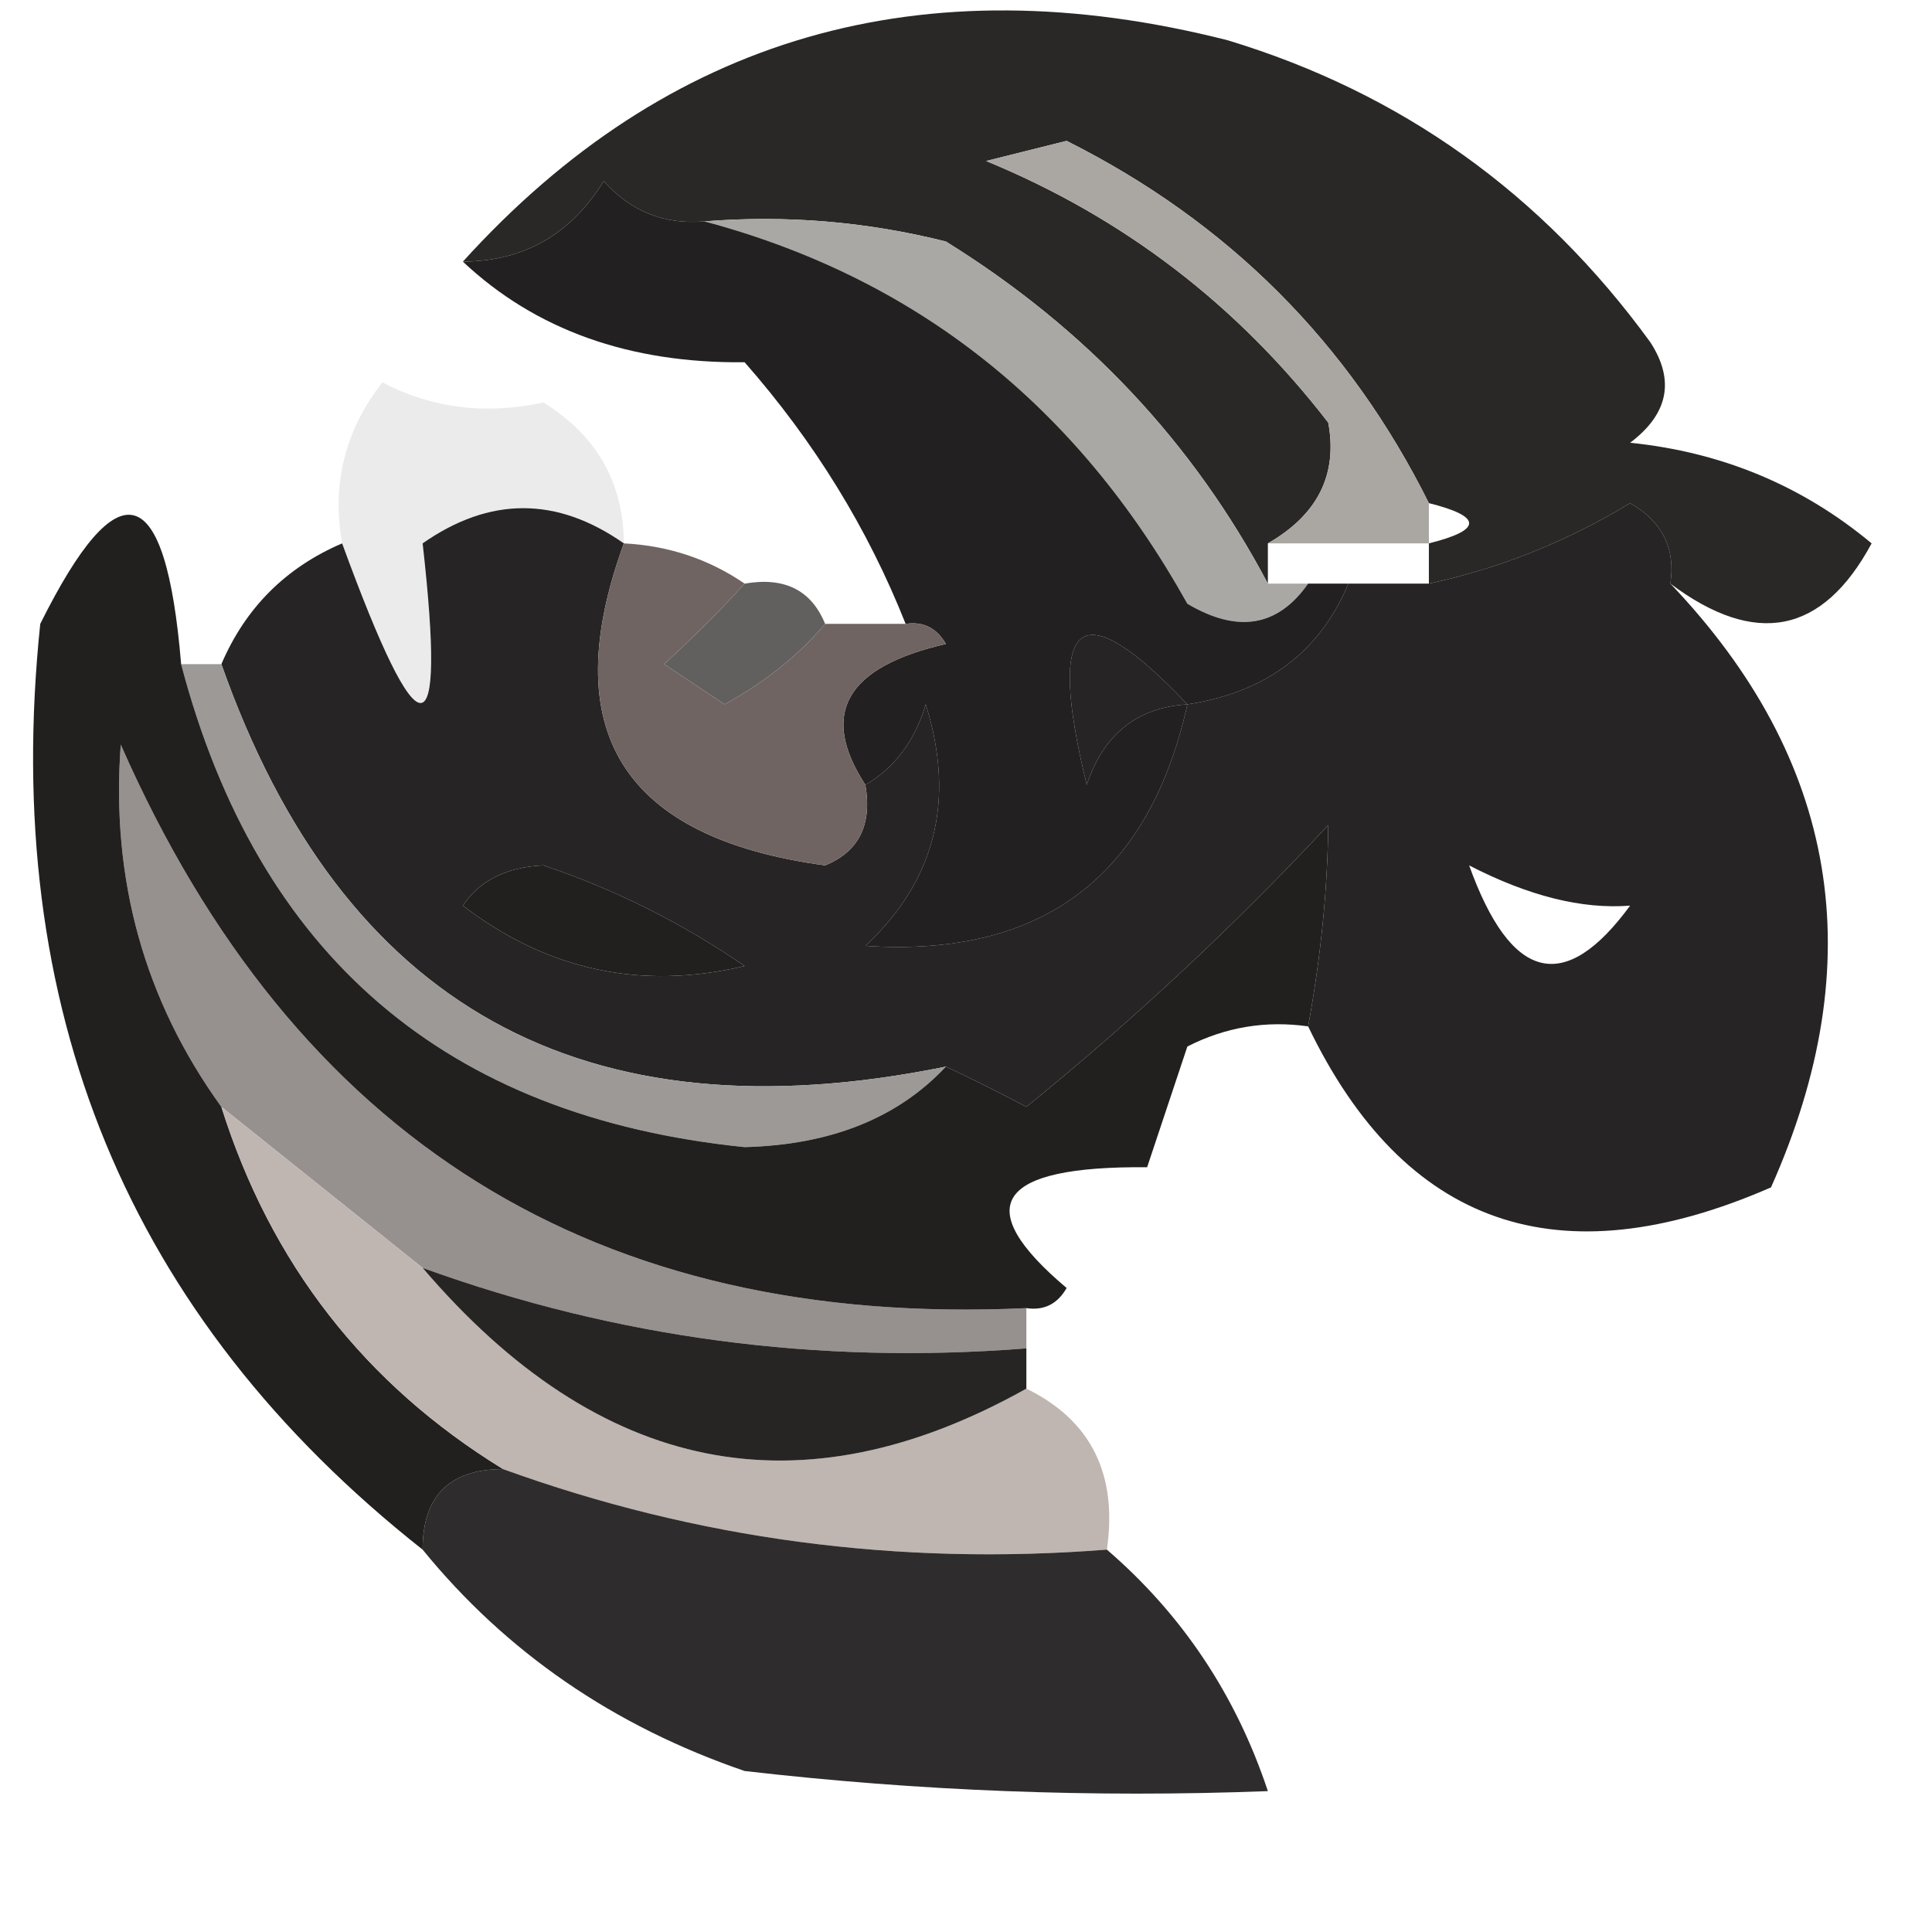
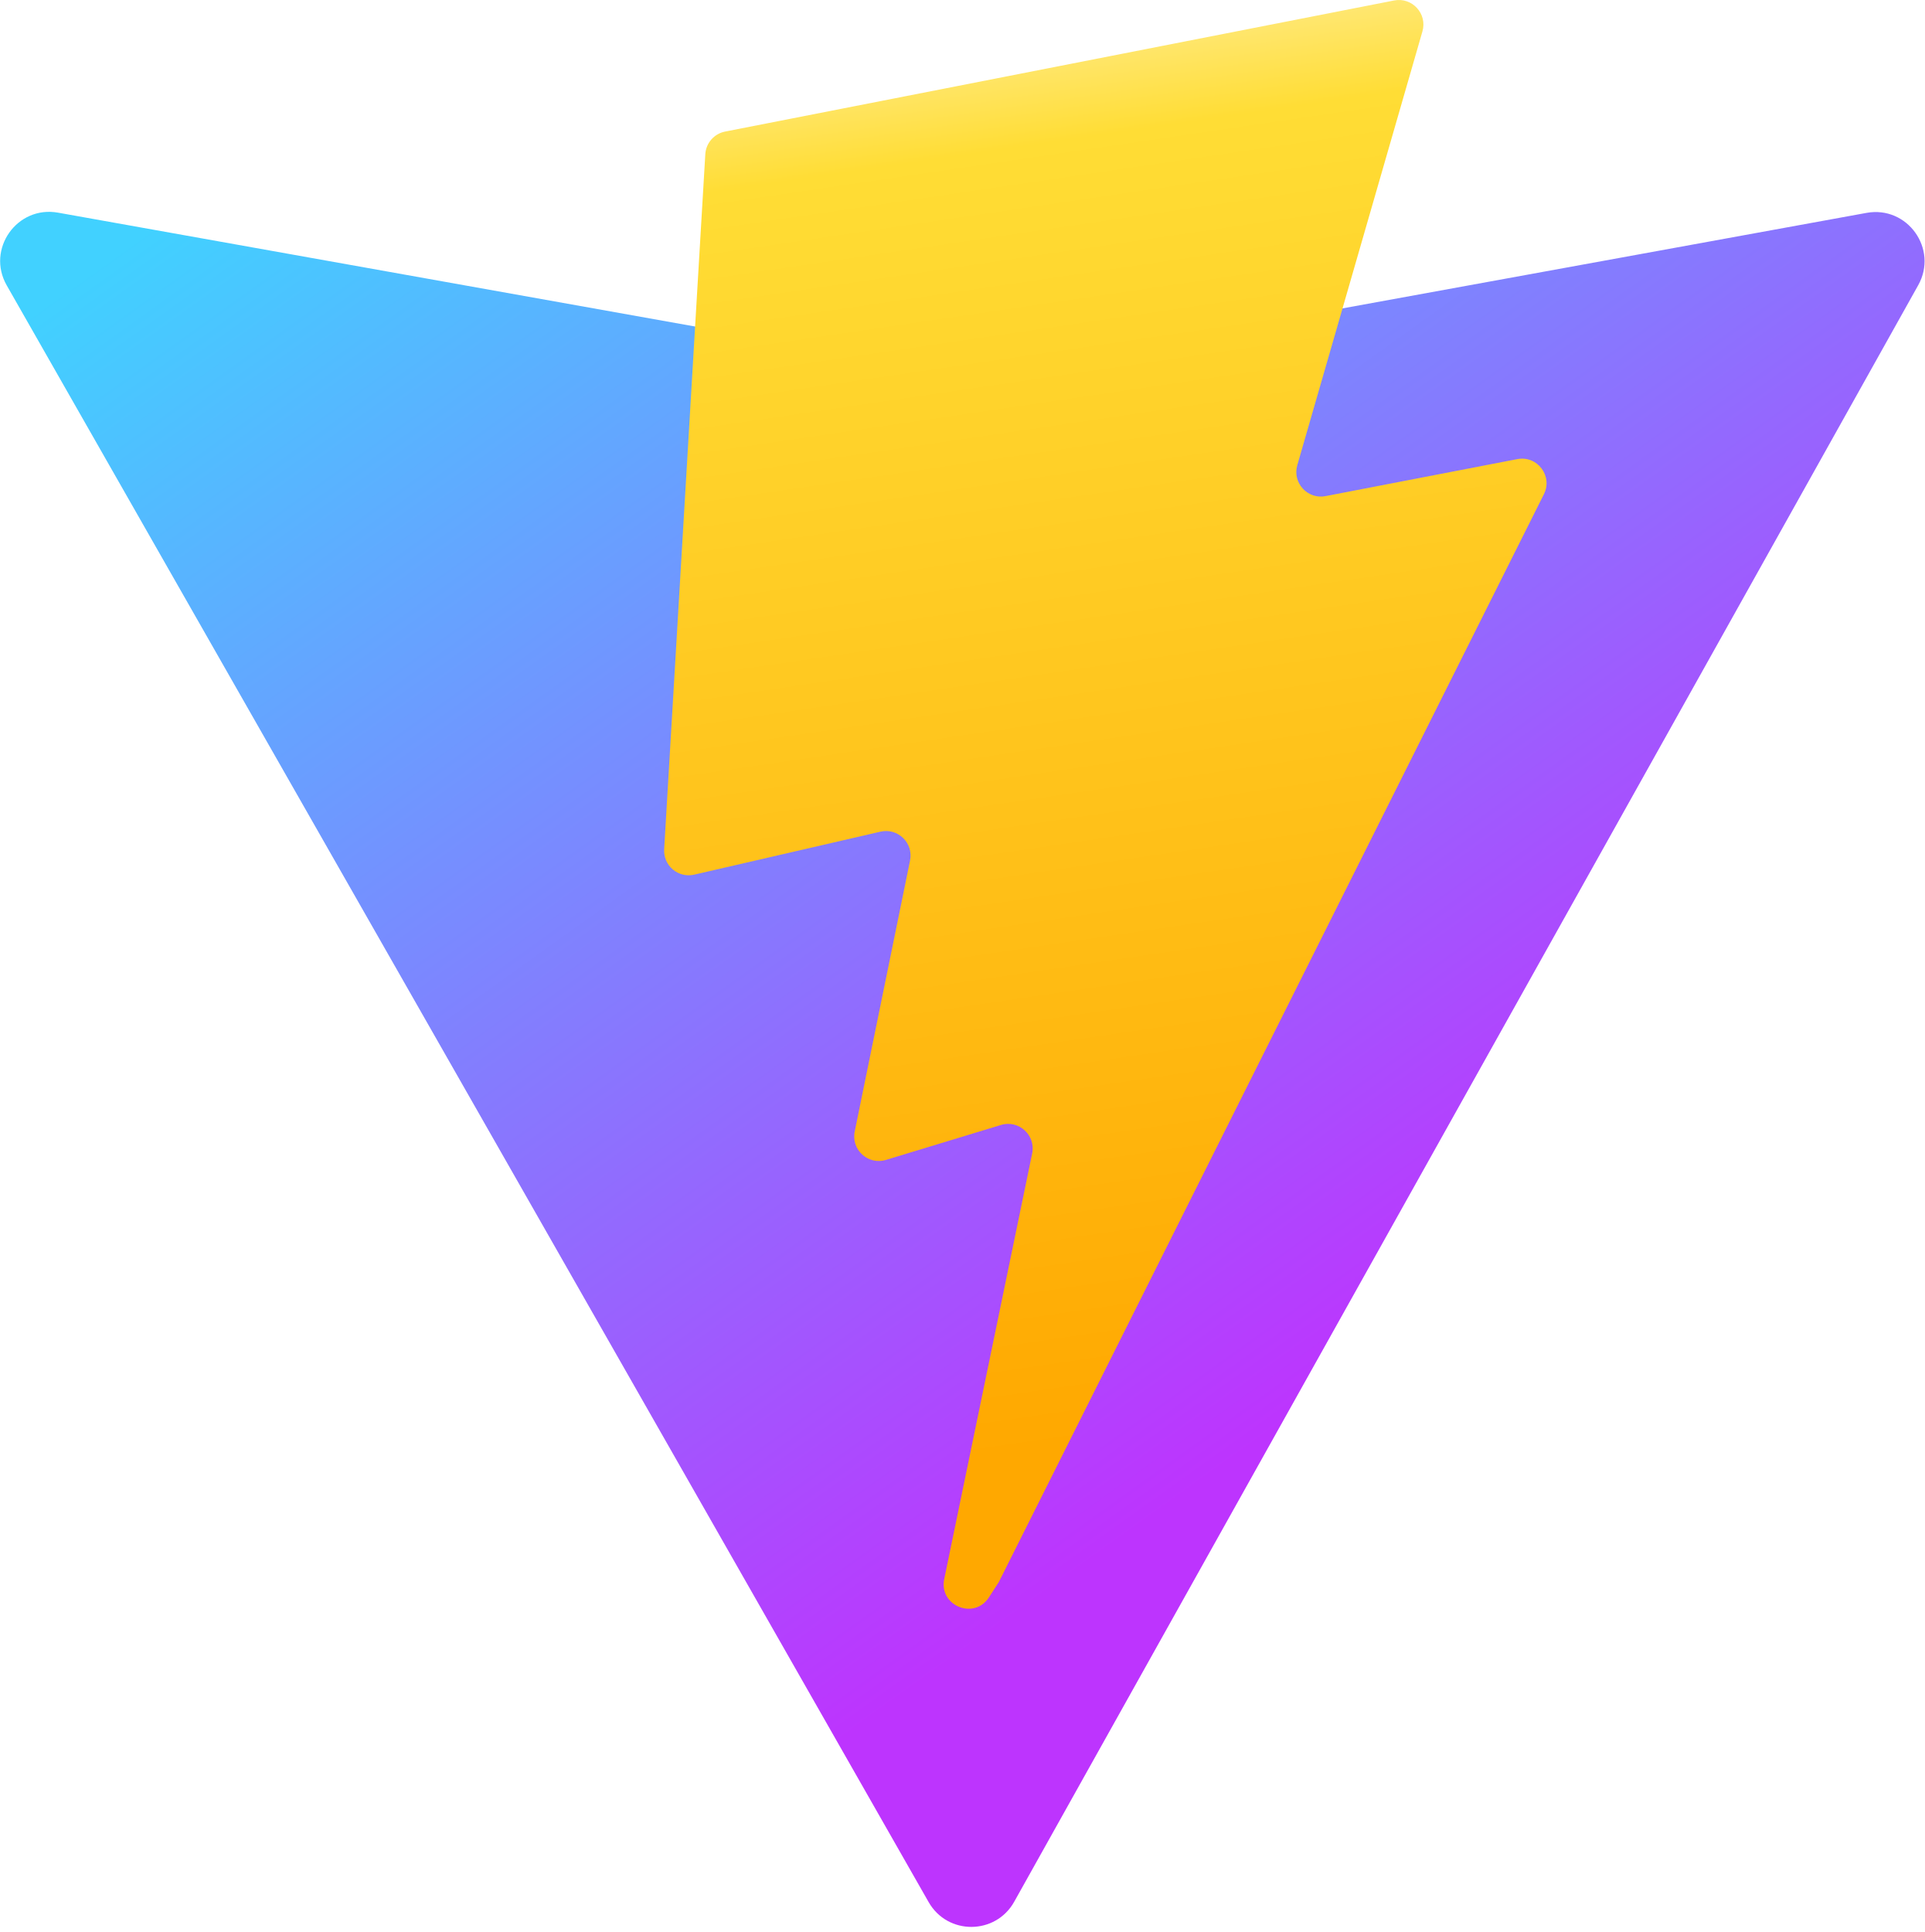
- <svg xmlns="http://www.w3.org/2000/svg" version="1.1" width="48px" height="48px" style="shape-rendering:geometricPrecision; text-rendering:geometricPrecision; image-rendering:optimizeQuality; fill-rule:evenodd; clip-rule:evenodd">
-   <g>
-     <path style="opacity:0.975" fill="#242321" d="M 41.5,14.5 C 41.631,13.624 41.297,12.957 40.5,12.5C 38.925,13.457 37.258,14.123 35.5,14.5C 35.5,14.167 35.5,13.833 35.5,13.5C 36.833,13.167 36.833,12.833 35.5,12.5C 33.514,8.514 30.514,5.514 26.5,3.5C 25.833,3.667 25.167,3.833 24.5,4C 27.902,5.4 30.736,7.567 33,10.5C 33.239,11.788 32.739,12.788 31.5,13.5C 31.5,13.833 31.5,14.167 31.5,14.5C 29.642,10.99 26.976,8.156 23.5,6C 21.527,5.505 19.527,5.338 17.5,5.5C 16.504,5.586 15.671,5.252 15,4.5C 14.184,5.823 13.017,6.489 11.5,6.5C 16.57,0.905 22.903,-0.928 30.5,1C 34.813,2.306 38.313,4.806 41,8.5C 41.617,9.449 41.451,10.283 40.5,11C 42.78,11.233 44.78,12.066 46.5,13.5C 45.286,15.754 43.619,16.087 41.5,14.5 Z" />
-   </g>
-   <g>
-     <path style="opacity:1" fill="#aaa7a2" d="M 35.5,12.5 C 35.5,12.833 35.5,13.167 35.5,13.5C 34.167,13.5 32.833,13.5 31.5,13.5C 32.739,12.788 33.239,11.788 33,10.5C 30.736,7.567 27.902,5.4 24.5,4C 25.167,3.833 25.833,3.667 26.5,3.5C 30.514,5.514 33.514,8.514 35.5,12.5 Z" />
-   </g>
-   <g>
-     <path style="opacity:1" fill="#aaa8a4" d="M 17.5,5.5 C 19.527,5.338 21.527,5.505 23.5,6C 26.976,8.156 29.642,10.99 31.5,14.5C 31.833,14.5 32.167,14.5 32.5,14.5C 31.749,15.573 30.749,15.74 29.5,15C 26.752,10.068 22.752,6.902 17.5,5.5 Z" />
-   </g>
-   <g>
-     <path style="opacity:0.984" fill="#1e1c1c" d="M 17.5,5.5 C 22.752,6.902 26.752,10.068 29.5,15C 30.749,15.74 31.749,15.573 32.5,14.5C 32.833,14.5 33.167,14.5 33.5,14.5C 32.789,16.201 31.455,17.201 29.5,17.5C 28.545,21.79 25.878,23.79 21.5,23.5C 23.243,21.874 23.743,19.874 23,17.5C 22.722,18.416 22.222,19.082 21.5,19.5C 20.35,17.733 21.017,16.567 23.5,16C 23.272,15.601 22.938,15.435 22.5,15.5C 21.565,13.139 20.232,10.972 18.5,9C 15.639,9.03 13.305,8.197 11.5,6.5C 13.017,6.489 14.184,5.823 15,4.5C 15.671,5.252 16.504,5.586 17.5,5.5 Z M 29.5,17.5 C 28.25,17.577 27.417,18.244 27,19.5C 25.979,15.325 26.813,14.659 29.5,17.5 Z" />
-   </g>
-   <g>
-     <path style="opacity:0.114" fill="#55514f" d="M 15.5,13.5 C 13.834,12.334 12.167,12.334 10.5,13.5C 11.098,18.788 10.431,18.788 8.5,13.5C 8.238,12.022 8.571,10.689 9.5,9.5C 10.732,10.145 12.065,10.311 13.5,10C 14.823,10.816 15.489,11.983 15.5,13.5 Z" />
-   </g>
-   <g>
-     <path style="opacity:0.94" fill="#181616" d="M 15.5,13.5 C 13.802,18.154 15.469,20.82 20.5,21.5C 20.328,22.492 20.662,23.158 21.5,23.5C 25.878,23.79 28.545,21.79 29.5,17.5C 31.455,17.201 32.789,16.201 33.5,14.5C 34.167,14.5 34.833,14.5 35.5,14.5C 37.258,14.123 38.925,13.457 40.5,12.5C 41.297,12.957 41.631,13.624 41.5,14.5C 45.675,18.88 46.508,23.88 44,29.5C 38.727,31.803 34.893,30.47 32.5,25.5C 32.815,23.774 32.981,22.108 33,20.5C 30.651,23.017 28.151,25.35 25.5,27.5C 24.817,27.137 24.15,26.804 23.5,26.5C 14.494,28.335 8.494,25.002 5.5,16.5C 6.1,15.1 7.1,14.1 8.5,13.5C 10.431,18.788 11.098,18.788 10.5,13.5C 12.167,12.334 13.834,12.334 15.5,13.5 Z M 29.5,17.5 C 26.813,14.659 25.979,15.325 27,19.5C 27.417,18.244 28.25,17.577 29.5,17.5 Z M 21.5,23.5 C 20.662,23.158 20.328,22.492 20.5,21.5C 21.338,21.158 21.672,20.492 21.5,19.5C 22.222,19.082 22.722,18.416 23,17.5C 23.743,19.874 23.243,21.874 21.5,23.5 Z M 36.5,21.5 C 37.975,22.262 39.309,22.595 40.5,22.5C 38.873,24.721 37.539,24.388 36.5,21.5 Z M 11.5,22.5 C 11.917,21.876 12.584,21.543 13.5,21.5C 15.266,22.091 16.933,22.924 18.5,24C 15.935,24.609 13.601,24.109 11.5,22.5 Z" />
-   </g>
-   <g>
-     <path style="opacity:0.639" fill="#0a0505" d="M 18.5,14.5 C 19.492,14.328 20.158,14.662 20.5,15.5C 19.844,16.278 19.011,16.944 18,17.5C 17.5,17.167 17,16.833 16.5,16.5C 17.243,15.818 17.909,15.152 18.5,14.5 Z" />
-   </g>
-   <g>
-     <path style="opacity:1" fill="#6f6461" d="M 15.5,13.5 C 16.609,13.557 17.609,13.89 18.5,14.5C 17.909,15.152 17.243,15.818 16.5,16.5C 17,16.833 17.5,17.167 18,17.5C 19.011,16.944 19.844,16.278 20.5,15.5C 21.167,15.5 21.833,15.5 22.5,15.5C 22.938,15.435 23.272,15.601 23.5,16C 21.017,16.567 20.35,17.733 21.5,19.5C 21.672,20.492 21.338,21.158 20.5,21.5C 15.469,20.82 13.802,18.154 15.5,13.5 Z" />
-   </g>
-   <g>
-     <path style="opacity:1" fill="#9d9997" d="M 4.5,16.5 C 4.833,16.5 5.167,16.5 5.5,16.5C 8.494,25.002 14.494,28.335 23.5,26.5C 22.306,27.777 20.64,28.444 18.5,28.5C 11.074,27.742 6.407,23.742 4.5,16.5 Z" />
-   </g>
-   <g>
-     <path style="opacity:1" fill="#96918f" d="M 25.5,32.5 C 25.5,32.833 25.5,33.167 25.5,33.5C 20.308,33.909 15.308,33.242 10.5,31.5C 8.833,30.167 7.167,28.833 5.5,27.5C 3.586,24.849 2.753,21.849 3,18.5C 7.324,28.333 14.824,32.999 25.5,32.5 Z" />
-   </g>
-   <g>
-     <path style="opacity:0.998" fill="#22201f" d="M 4.5,16.5 C 6.407,23.742 11.074,27.742 18.5,28.5C 20.64,28.444 22.306,27.777 23.5,26.5C 24.15,26.804 24.817,27.137 25.5,27.5C 28.151,25.35 30.651,23.017 33,20.5C 32.981,22.108 32.815,23.774 32.5,25.5C 31.448,25.351 30.448,25.517 29.5,26C 29.167,27 28.833,28 28.5,29C 24.755,28.965 24.088,29.965 26.5,32C 26.272,32.399 25.938,32.565 25.5,32.5C 14.824,32.999 7.324,28.333 3,18.5C 2.753,21.849 3.586,24.849 5.5,27.5C 6.725,31.388 9.059,34.388 12.5,36.5C 11.167,36.5 10.5,37.167 10.5,38.5C 3.172,32.713 0.006,25.047 1,15.5C 2.953,11.578 4.119,11.912 4.5,16.5 Z M 11.5,22.5 C 13.601,24.109 15.935,24.609 18.5,24C 16.933,22.924 15.266,22.091 13.5,21.5C 12.584,21.543 11.917,21.876 11.5,22.5 Z" />
-   </g>
-   <g>
-     <path style="opacity:1" fill="#bfb5b1" d="M 5.5,27.5 C 7.167,28.833 8.833,30.167 10.5,31.5C 14.891,36.642 19.891,37.642 25.5,34.5C 27.104,35.287 27.771,36.62 27.5,38.5C 22.308,38.909 17.308,38.242 12.5,36.5C 9.059,34.388 6.725,31.388 5.5,27.5 Z" />
-   </g>
-   <g>
-     <path style="opacity:0.993" fill="#262423" d="M 10.5,31.5 C 15.308,33.242 20.308,33.909 25.5,33.5C 25.5,33.833 25.5,34.167 25.5,34.5C 19.891,37.642 14.891,36.642 10.5,31.5 Z" />
-   </g>
-   <g>
-     <path style="opacity:0.916" fill="#1b1919" d="M 12.5,36.5 C 17.308,38.242 22.308,38.909 27.5,38.5C 29.374,40.115 30.707,42.115 31.5,44.5C 27.154,44.666 22.821,44.499 18.5,44C 15.244,42.884 12.578,41.051 10.5,38.5C 10.5,37.167 11.167,36.5 12.5,36.5 Z" />
-   </g>
+ <svg xmlns="http://www.w3.org/2000/svg" aria-hidden="true" role="img" class="iconify iconify--logos" width="31.88" height="32" preserveAspectRatio="xMidYMid meet" viewBox="0 0 256 257">
+   <defs>
+     <linearGradient id="IconifyId1813088fe1fbc01fb466" x1="-.828%" x2="57.636%" y1="7.652%" y2="78.411%">
+       <stop offset="0%" stop-color="#41D1FF" />
+       <stop offset="100%" stop-color="#BD34FE" />
+     </linearGradient>
+     <linearGradient id="IconifyId1813088fe1fbc01fb467" x1="43.376%" x2="50.316%" y1="2.242%" y2="89.03%">
+       <stop offset="0%" stop-color="#FFEA83" />
+       <stop offset="8.333%" stop-color="#FFDD35" />
+       <stop offset="100%" stop-color="#FFA800" />
+     </linearGradient>
+   </defs>
+   <path fill="url(#IconifyId1813088fe1fbc01fb466)" d="M255.153 37.938L134.897 252.976c-2.483 4.44-8.862 4.466-11.382.048L.875 37.958c-2.746-4.814 1.371-10.646 6.827-9.67l120.385 21.517a6.537 6.537 0 0 0 2.322-.004l117.867-21.483c5.438-.991 9.574 4.796 6.877 9.62Z" />
+   <path fill="url(#IconifyId1813088fe1fbc01fb467)" d="M185.432.063L96.44 17.501a3.268 3.268 0 0 0-2.634 3.014l-5.474 92.456a3.268 3.268 0 0 0 3.997 3.378l24.777-5.718c2.318-.535 4.413 1.507 3.936 3.838l-7.361 36.047c-.495 2.426 1.782 4.5 4.151 3.78l15.304-4.649c2.372-.72 4.652 1.36 4.15 3.788l-11.698 56.621c-.732 3.542 3.979 5.473 5.943 2.437l1.313-2.028l72.516-144.72c1.215-2.423-.88-5.186-3.54-4.672l-25.505 4.922c-2.396.462-4.435-1.77-3.759-4.114l16.646-57.705c.677-2.35-1.37-4.583-3.769-4.113Z" />
</svg>
